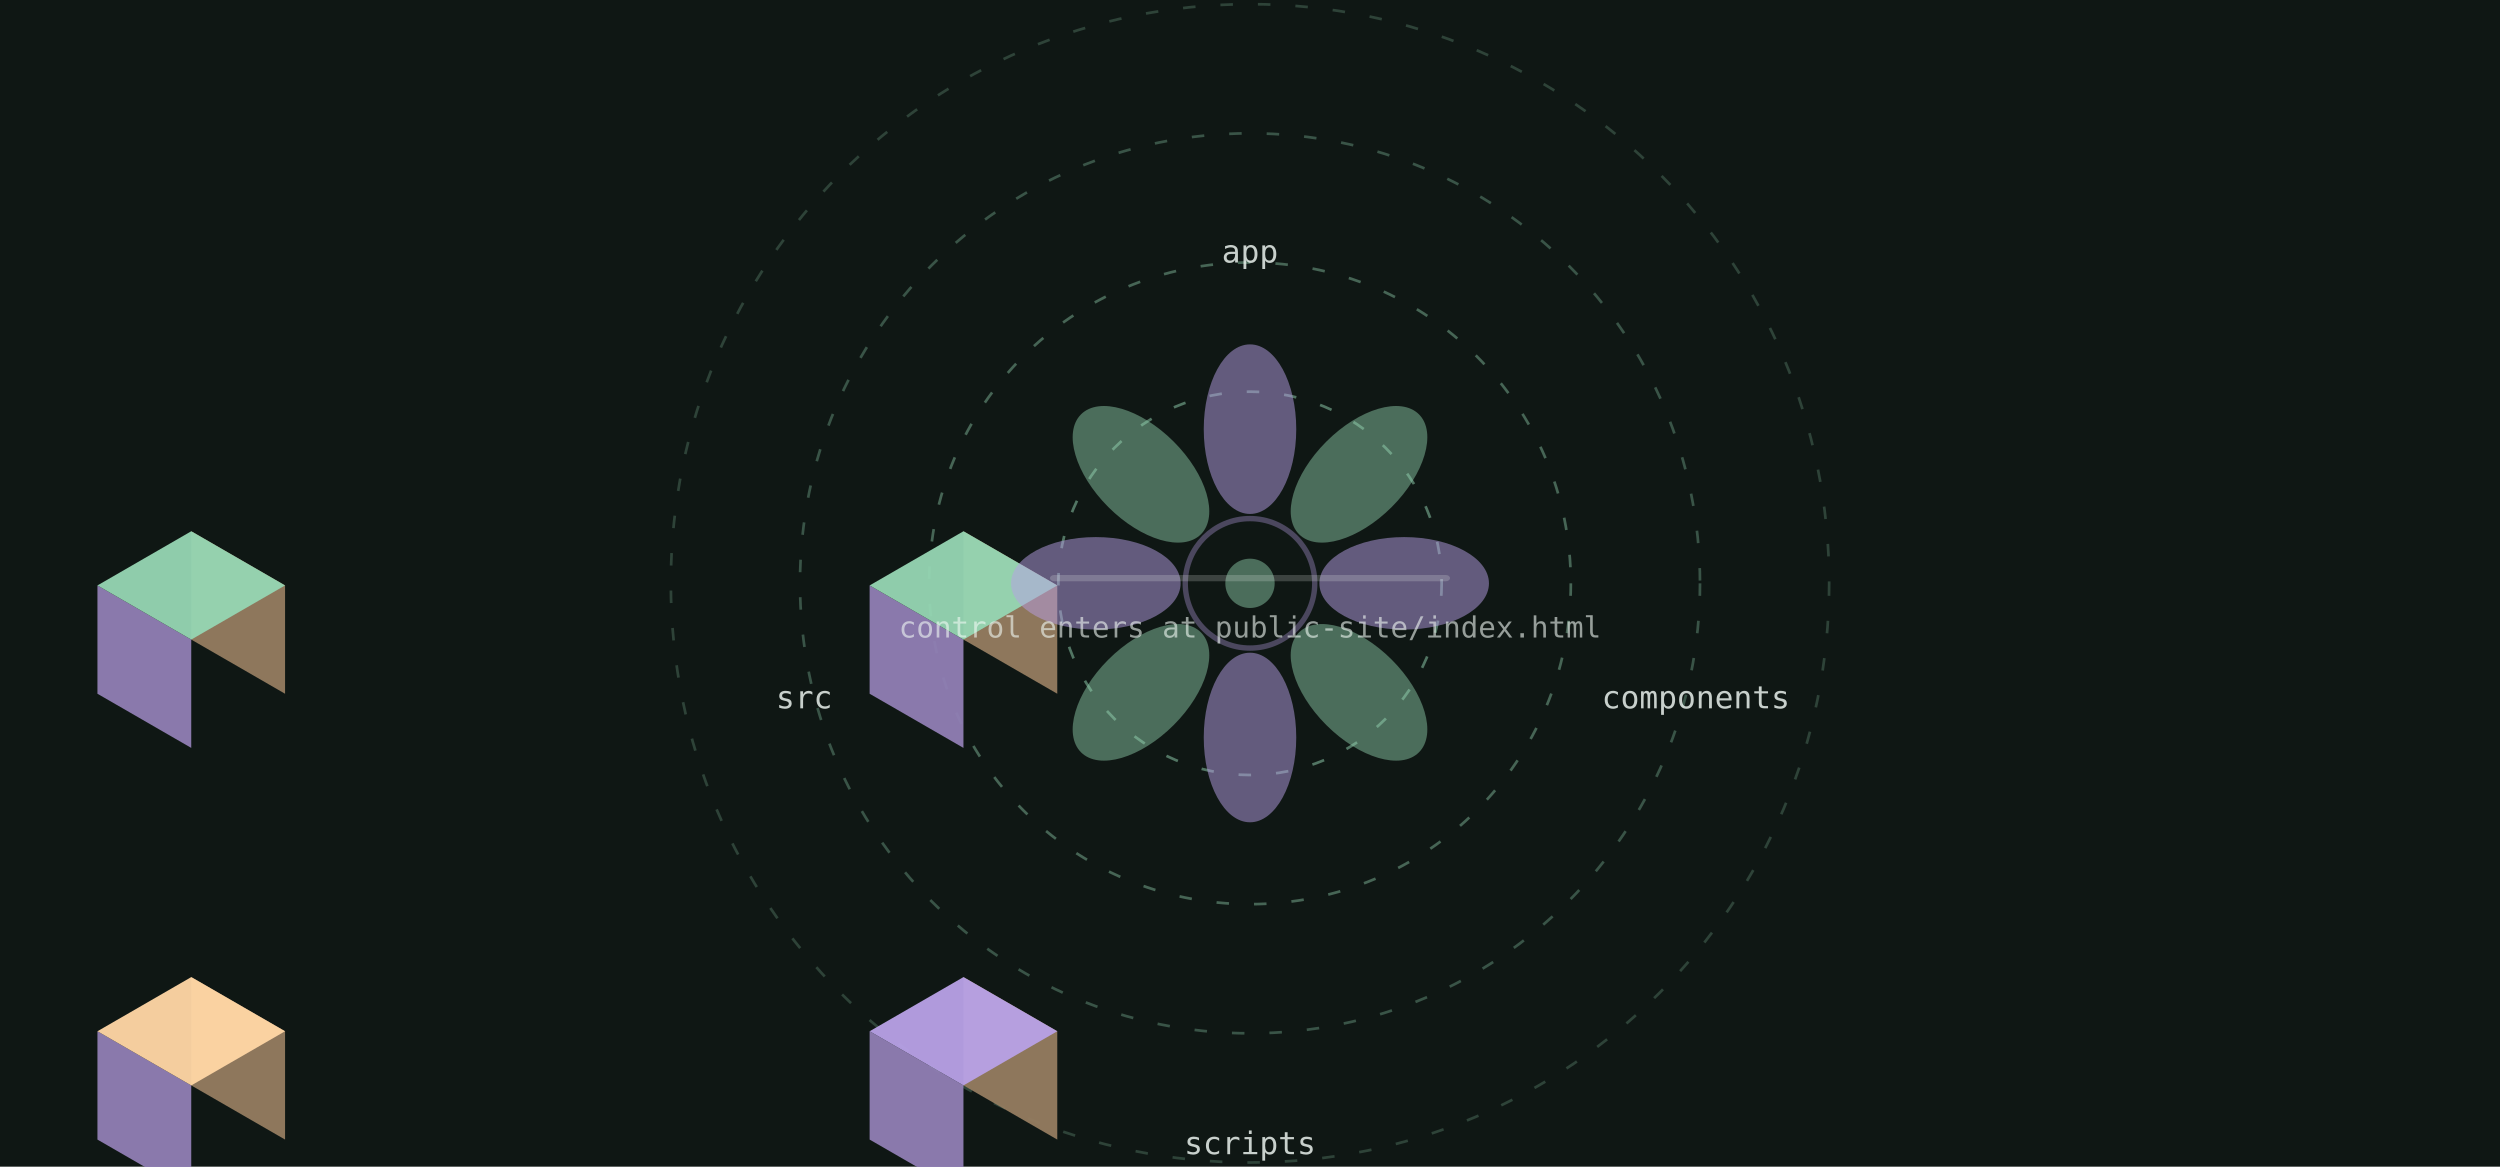
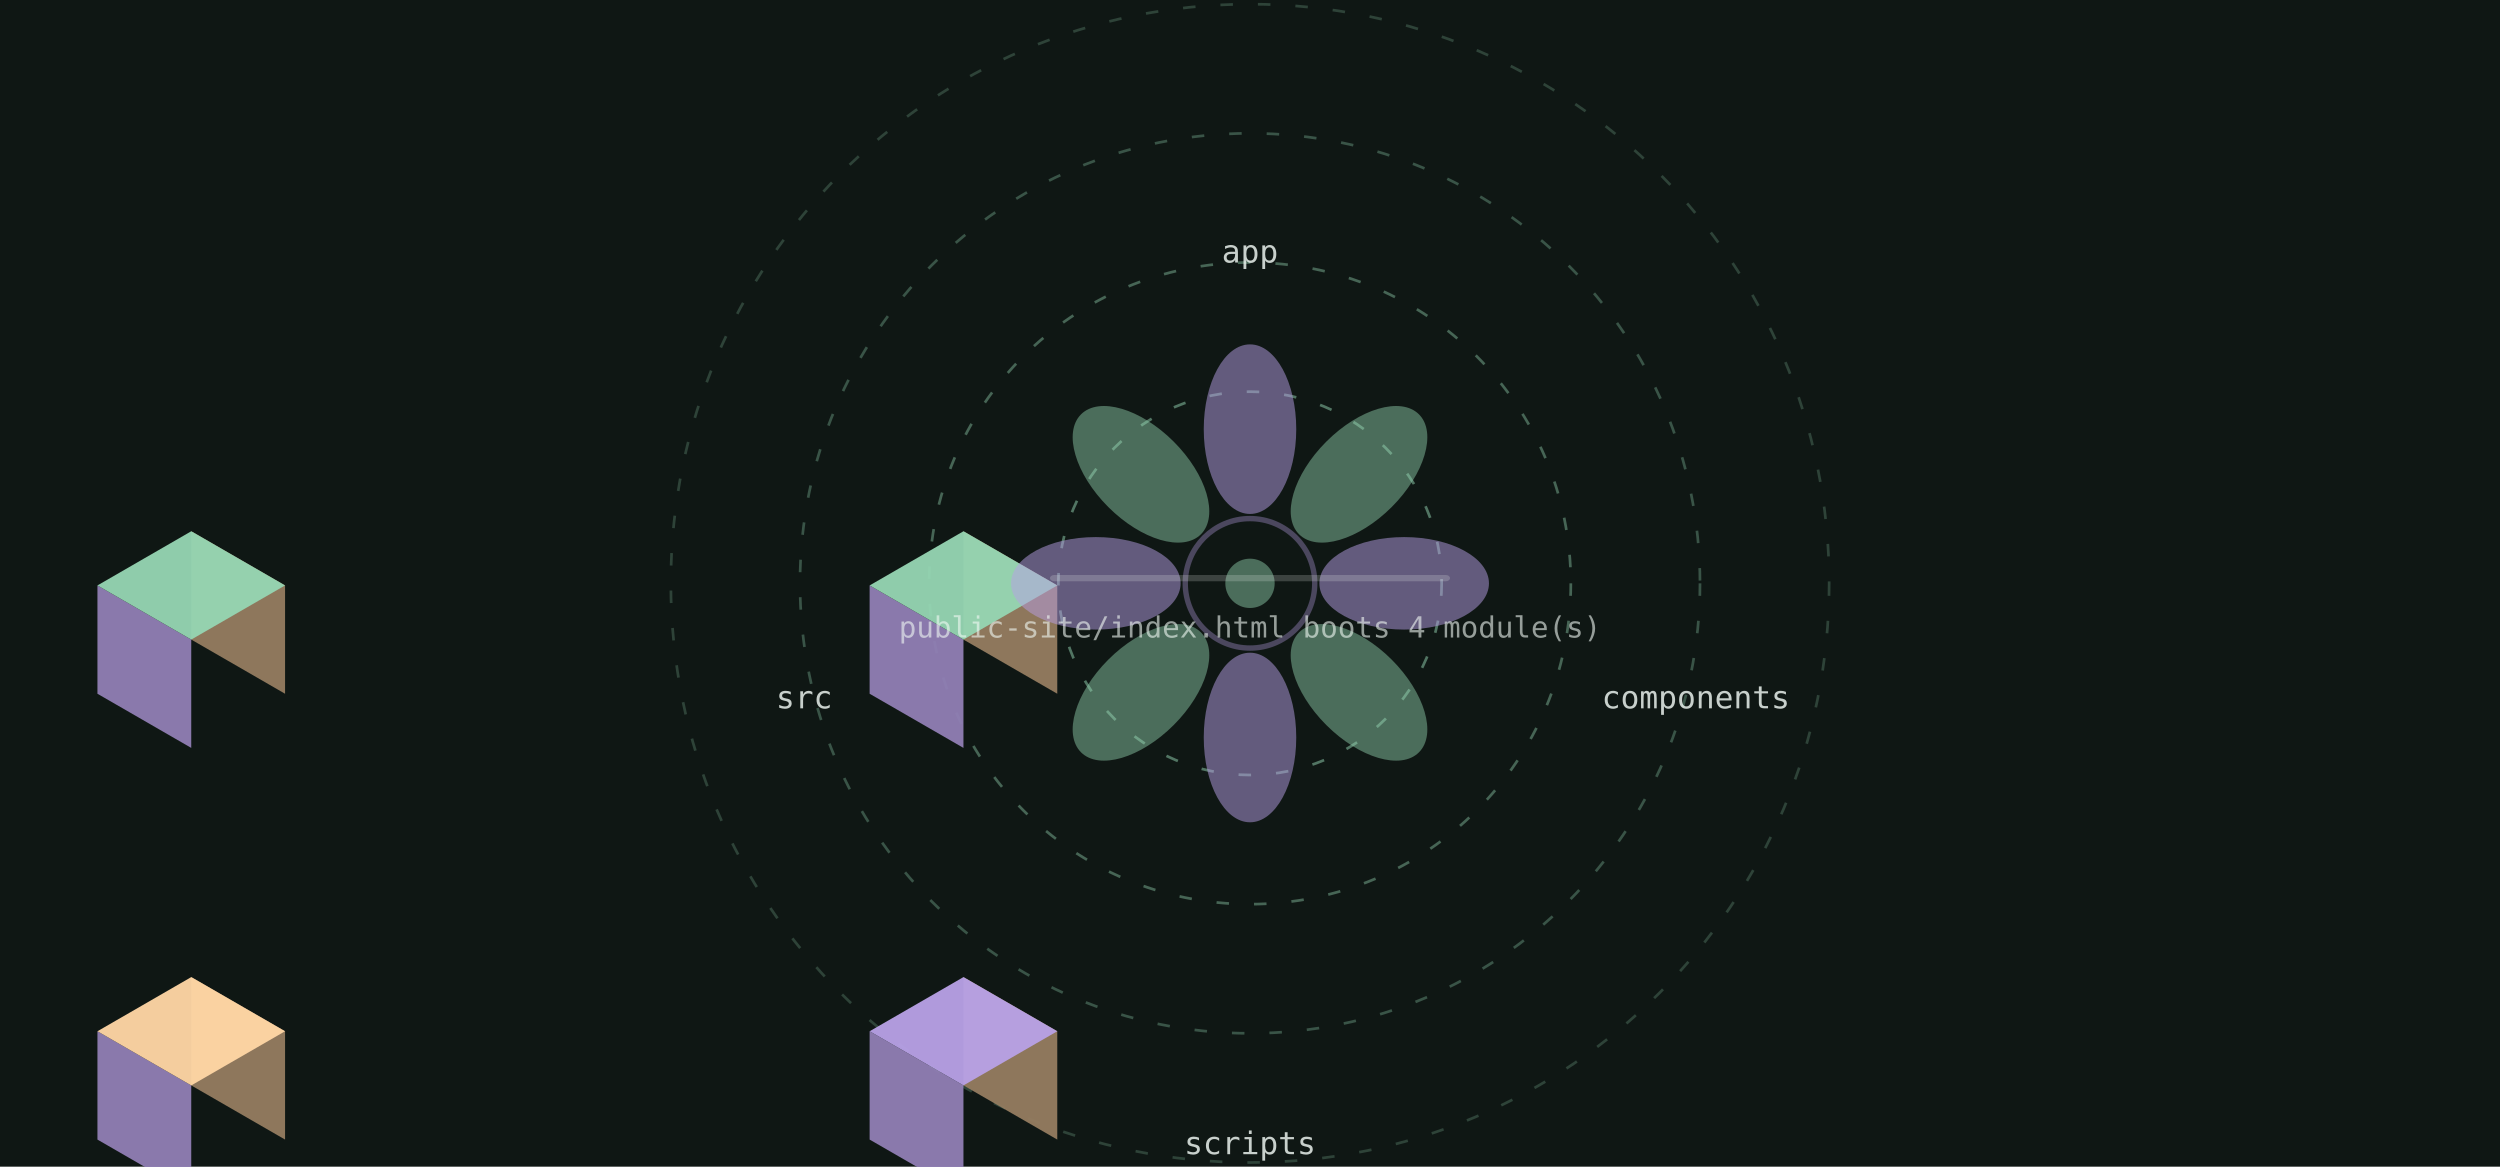
<svg xmlns="http://www.w3.org/2000/svg" viewBox="0 0 1200 560" width="1200" height="560" role="img" aria-label="legacybridge workflow">
  <rect width="1200" height="560" fill="#0f1714" />
  <defs>
    <linearGradient id="gk" x1="0" y1="0" x2="1" y2="1">
      <stop offset="0%" stop-color="#95d5b2" />
      <stop offset="100%" stop-color="#b8a1e6" />
    </linearGradient>
  </defs>
  <circle cx="600.00" cy="280.00" r="92.00" fill="none" stroke="rgba(149,213,178,0.500)" stroke-width="1.30" opacity="1.00" stroke-dasharray="6 12" />
  <circle cx="600.00" cy="280.00" r="154.00" fill="none" stroke="rgba(149,213,178,0.410)" stroke-width="1.30" opacity="1.00" stroke-dasharray="6 12" />
  <circle cx="600.00" cy="280.00" r="216.00" fill="none" stroke="rgba(149,213,178,0.320)" stroke-width="1.30" opacity="1.00" stroke-dasharray="6 12" />
  <circle cx="600.00" cy="280.00" r="278.00" fill="none" stroke="rgba(149,213,178,0.230)" stroke-width="1.30" opacity="1.00" stroke-dasharray="6 12" />
  <polygon points="462.46,307.00 507.49,333.00 507.49,281.00 462.46,255.00" fill="#947c60" opacity="0.95" />
  <polygon points="417.42,333.00 462.46,359.00 462.46,307.00 417.42,281.00" fill="#907eb3" opacity="0.95" />
  <polygon points="462.46,255.00 507.49,281.00 462.46,307.00 417.42,281.00" fill="#95d5b2" opacity="0.95" />
  <text x="600" y="126" font-family="ui-monospace,Menlo,monospace" font-size="15" fill="rgba(240,248,244,0.820)" text-anchor="middle">app</text>
  <polygon points="462.46,521.00 507.49,547.00 507.49,495.00 462.46,469.00" fill="#947c60" opacity="0.95" />
  <polygon points="417.42,547.00 462.46,573.00 462.46,521.00 417.42,495.00" fill="#907eb3" opacity="0.95" />
  <polygon points="462.46,469.00 507.49,495.00 462.46,521.00 417.42,495.00" fill="#b8a1e6" opacity="0.95" />
  <text x="814" y="340" font-family="ui-monospace,Menlo,monospace" font-size="15" fill="rgba(240,248,244,0.820)" text-anchor="middle">components</text>
  <polygon points="91.80,521.00 136.83,547.00 136.83,495.00 91.80,469.00" fill="#947c60" opacity="0.95" />
  <polygon points="46.77,547.00 91.80,573.00 91.80,521.00 46.77,495.00" fill="#907eb3" opacity="0.95" />
  <polygon points="91.80,469.00 136.83,495.00 91.80,521.00 46.77,495.00" fill="#ffd6a5" opacity="0.95" />
  <text x="600" y="554" font-family="ui-monospace,Menlo,monospace" font-size="15" fill="rgba(240,248,244,0.820)" text-anchor="middle">scripts</text>
  <polygon points="91.80,307.00 136.83,333.00 136.83,281.00 91.80,255.00" fill="#947c60" opacity="0.95" />
  <polygon points="46.77,333.00 91.80,359.00 91.80,307.00 46.77,281.00" fill="#907eb3" opacity="0.95" />
  <polygon points="91.80,255.00 136.83,281.00 91.80,307.00 46.77,281.00" fill="#95d5b2" opacity="0.95" />
  <text x="386" y="340" font-family="ui-monospace,Menlo,monospace" font-size="15" fill="rgba(240,248,244,0.820)" text-anchor="middle">src</text>
  <ellipse cx="600.00" cy="206.00" rx="22.20" ry="40.70" fill="rgba(184,161,230,0.500)" opacity="1.00" transform="rotate(0.0 600.00 206.00)" />
  <ellipse cx="652.33" cy="227.67" rx="22.20" ry="40.70" fill="rgba(149,213,178,0.450)" opacity="1.00" transform="rotate(45.0 652.33 227.67)" />
  <ellipse cx="674.00" cy="280.00" rx="22.20" ry="40.70" fill="rgba(184,161,230,0.500)" opacity="1.00" transform="rotate(90.0 674.00 280.00)" />
  <ellipse cx="652.33" cy="332.33" rx="22.20" ry="40.70" fill="rgba(149,213,178,0.450)" opacity="1.00" transform="rotate(135.0 652.33 332.33)" />
  <ellipse cx="600.00" cy="354.00" rx="22.20" ry="40.70" fill="rgba(184,161,230,0.500)" opacity="1.00" transform="rotate(180.0 600.00 354.00)" />
  <ellipse cx="547.67" cy="332.33" rx="22.20" ry="40.70" fill="rgba(149,213,178,0.450)" opacity="1.00" transform="rotate(225.0 547.67 332.33)" />
  <ellipse cx="526.00" cy="280.00" rx="22.20" ry="40.70" fill="rgba(184,161,230,0.500)" opacity="1.00" transform="rotate(270.0 526.00 280.00)" />
  <ellipse cx="547.67" cy="227.67" rx="22.20" ry="40.70" fill="rgba(149,213,178,0.450)" opacity="1.00" transform="rotate(315.0 547.67 227.67)" />
  <circle cx="600.00" cy="280.00" r="31.08" fill="none" stroke="rgba(184,161,230,0.500)" stroke-width="2.59" opacity="0.70" />
  <circle cx="600.00" cy="280.00" r="11.84" fill="rgba(149,213,178,0.450)" opacity="1.00" />
  <rect x="504.00" y="276.00" width="192.00" height="3.00" rx="2.00" fill="rgba(240,248,244,0.200)" opacity="1.00" />
-   <text x="600" y="306" font-family="ui-monospace,Menlo,monospace" font-size="14" fill="rgba(240,248,244,0.600)" text-anchor="middle">control enters at public-site/index.html</text>
+   <text x="600" y="306" font-family="ui-monospace,Menlo,monospace" font-size="14" fill="rgba(240,248,244,0.600)" text-anchor="middle">public-site/index.html boots 4 module(s)</text>
</svg>
